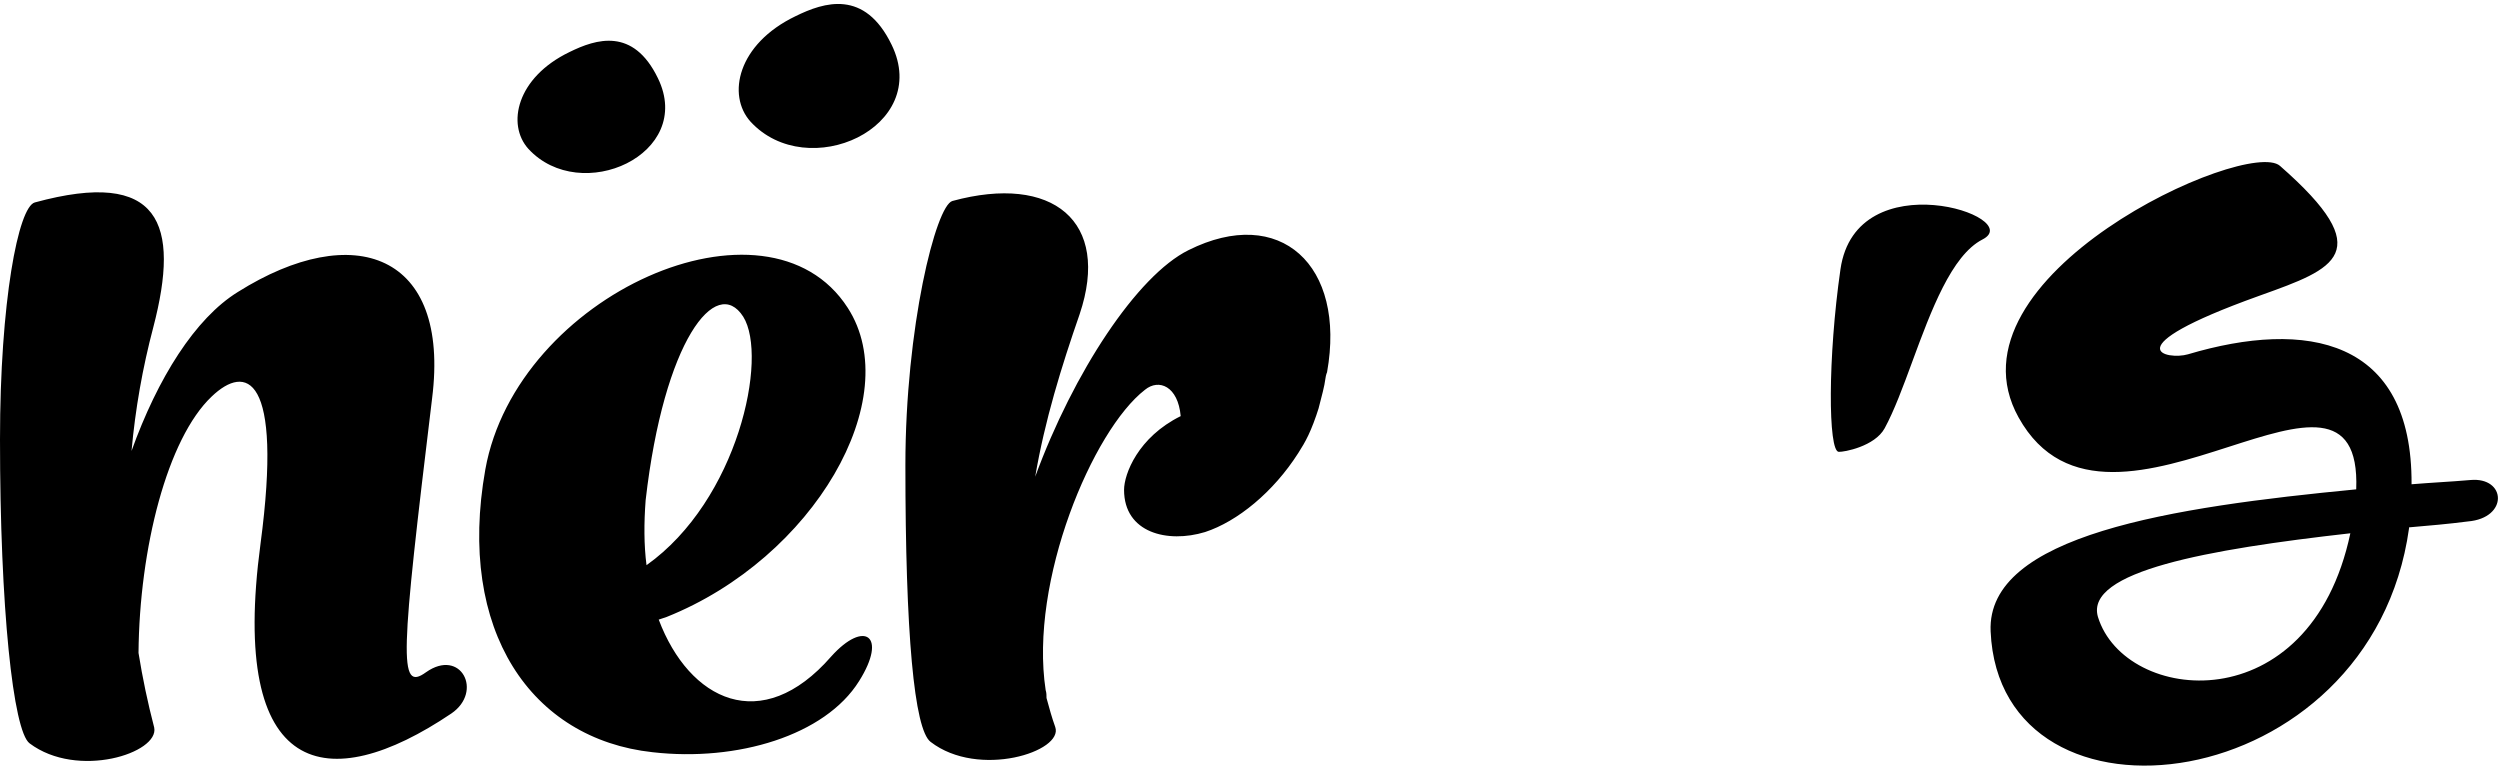
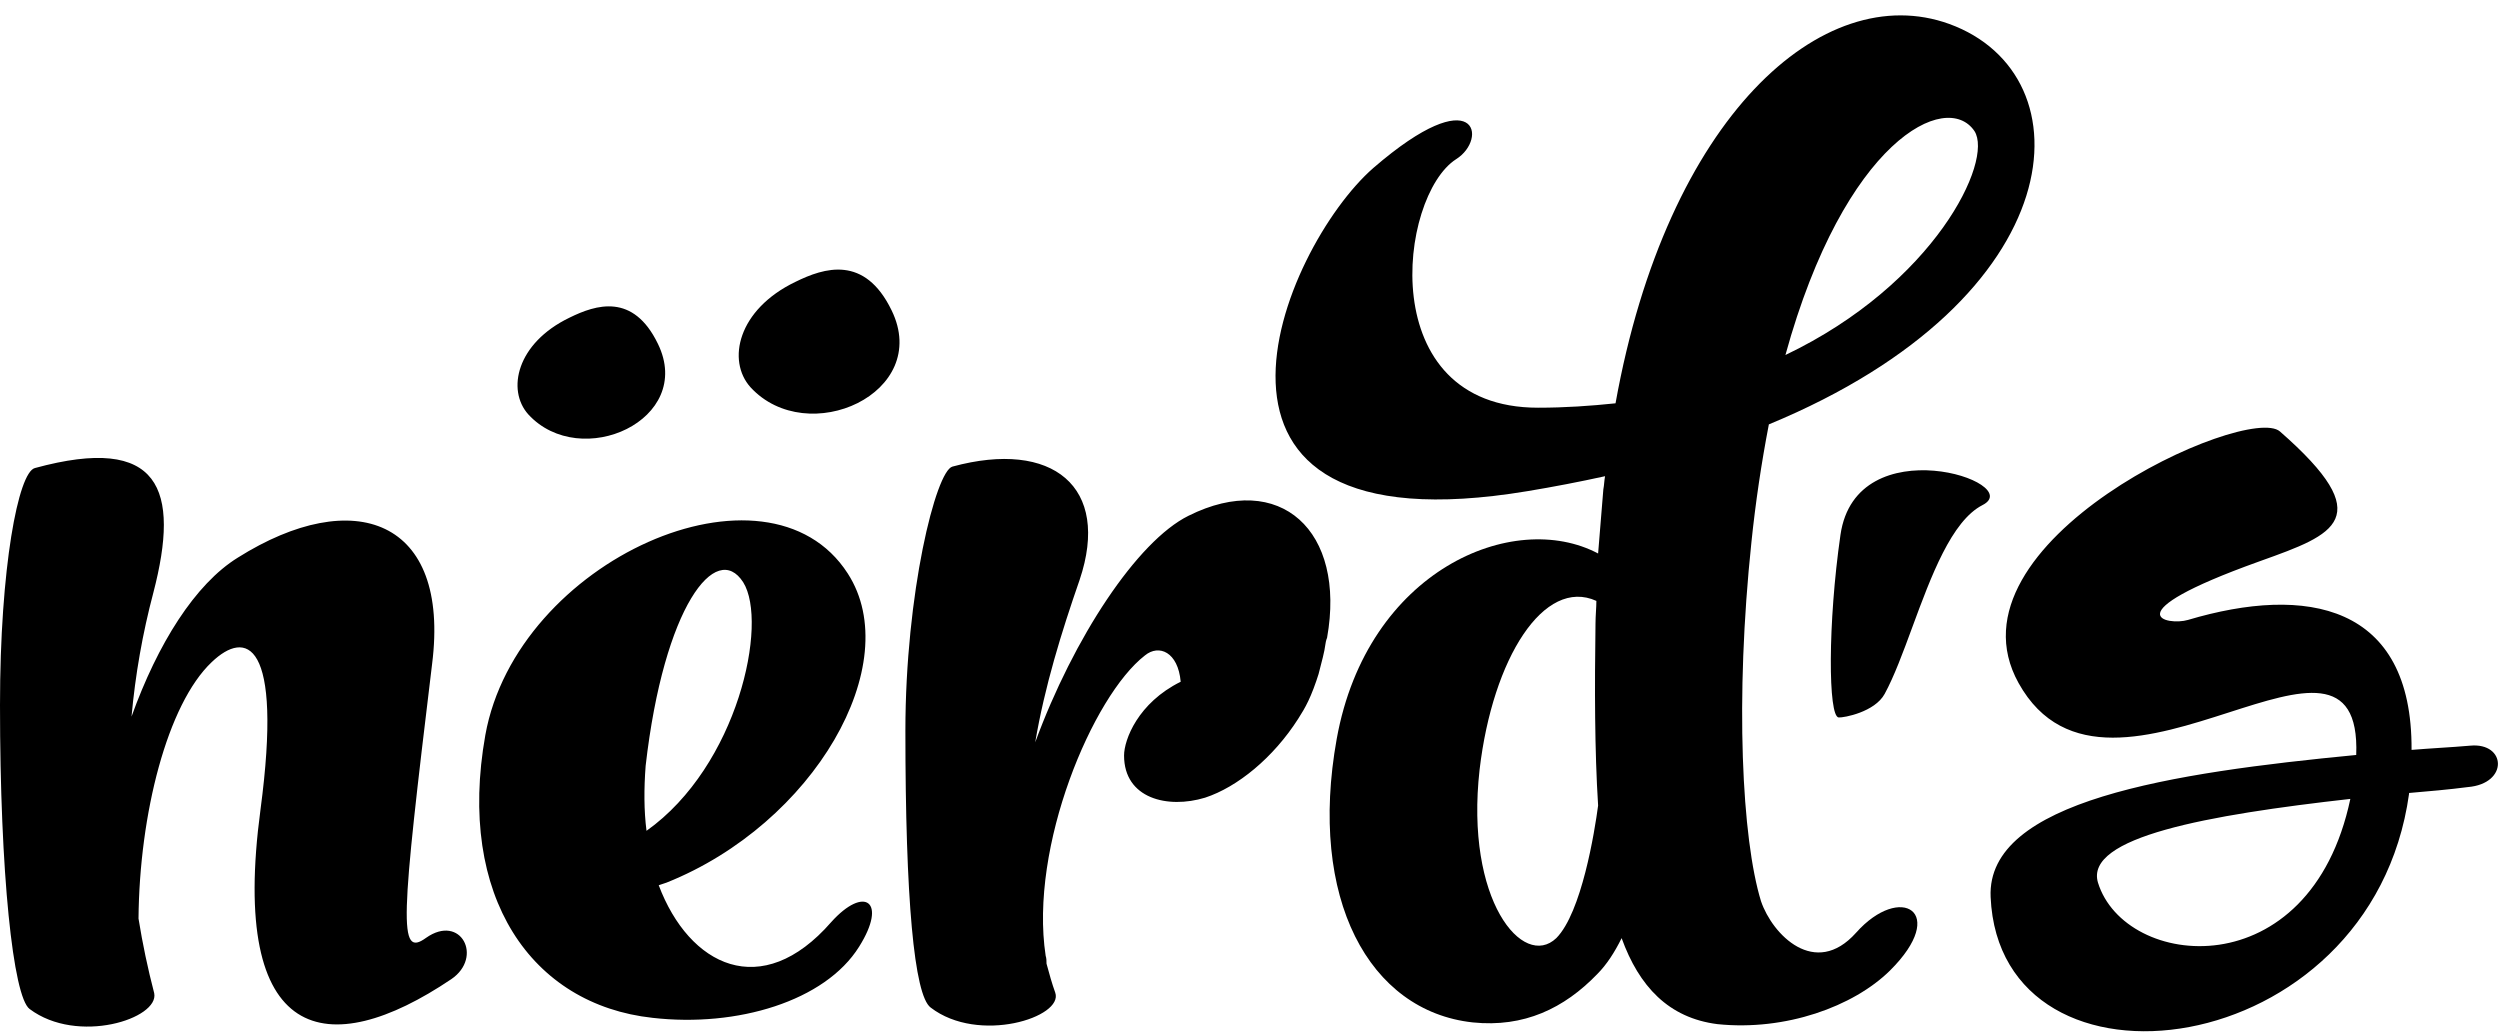
- <svg xmlns="http://www.w3.org/2000/svg" width="160" height="49" viewBox="0 0 160 49" fill="none">
-   <path fill-rule="evenodd" clip-rule="evenodd" d="M48.031 7.783C51.682 11.757 59.647 8.158 57.062 2.861C55.336 -0.695 52.75 0.13 50.904 1.041C47.208 2.82 46.509 6.088 48.031 7.783ZM42.105 5.002C44.481 9.868 37.168 13.173 33.813 9.523C32.415 7.968 33.058 4.963 36.449 3.33C38.146 2.494 40.522 1.734 42.105 5.002ZM157.936 33.374C156.715 33.533 155.442 33.642 154.221 33.747L154.179 33.751V33.807C151.764 51.171 127.991 54.038 127.4 40.406C127.131 34.239 138.993 32.456 150.798 31.318C151.007 25.911 147.233 27.123 142.648 28.596C137.829 30.144 132.115 31.979 129.19 26.717C124.171 17.692 143.822 8.779 145.918 10.615C152.271 16.177 149.4 17.206 144.727 18.882L144.539 18.95C135.049 22.36 138.748 23.057 140.028 22.676C147.597 20.423 154.394 21.636 154.34 30.993C154.955 30.942 155.557 30.902 156.154 30.863L156.154 30.863C156.807 30.821 157.452 30.778 158.097 30.722C160.403 30.507 160.564 33.157 157.936 33.374ZM150.422 34.13C141.298 35.158 133.409 36.566 134.269 39.485C135.985 45.058 147.846 46.303 150.422 34.13ZM117.79 17.23C116.975 22.88 116.996 28.881 117.678 28.918C118.012 28.937 119.982 28.572 120.617 27.411C121.226 26.293 121.794 24.754 122.388 23.141L122.388 23.141L122.388 23.141L122.388 23.141L122.388 23.141L122.388 23.141L122.388 23.14C123.586 19.891 124.895 16.34 126.883 15.324C129.725 13.873 118.795 10.279 117.79 17.23ZM28.883 45.666C20.964 51.004 14.664 49.825 16.671 34.818C18.121 23.914 15.723 23.297 13.549 25.376C10.704 28.073 8.921 35.099 8.865 41.788C9.123 43.395 9.458 44.989 9.869 46.564C10.203 48.194 4.962 49.879 1.895 47.575C0.837 46.79 0 38.865 0 28.131C0 19.307 1.171 13.236 2.23 12.956C10.259 10.765 11.542 14.304 9.813 20.937C9.125 23.534 8.659 26.185 8.418 28.861C10.091 24.197 12.489 20.376 15.221 18.688C22.637 14.024 28.826 16.215 27.655 25.489C25.648 42.069 25.481 44.316 27.265 43.024C29.496 41.45 30.945 44.262 28.883 45.666ZM41.766 48.142C47.176 48.761 52.807 47.074 54.982 43.59C56.821 40.667 55.316 39.655 53.197 42.015C48.737 47.131 44.109 44.826 42.158 39.655L42.66 39.487C52.082 35.721 57.992 25.493 54.257 19.704C49.126 11.723 33.069 18.86 31.061 30.045C29.221 40.386 34.016 47.299 41.766 48.142ZM41.377 36.172C47.232 32.013 49.183 22.852 47.566 20.267C45.838 17.57 42.492 21.784 41.321 32.013C41.21 33.474 41.21 34.878 41.377 36.172ZM77.125 34.051C79.188 33.376 81.494 31.499 83.091 28.992C83.538 28.289 83.914 27.657 84.43 26.012C84.368 26.211 84.391 26.12 84.451 25.895C84.559 25.486 84.784 24.634 84.82 24.271C84.82 24.215 84.876 23.932 84.932 23.822C86.157 16.965 81.921 13.086 76.065 16.009C72.776 17.638 68.706 23.822 66.253 30.51C66.866 26.912 67.925 23.484 69.096 20.111C71.103 14.154 67.368 11.119 60.956 12.862C59.896 13.143 57.945 20.955 57.945 29.779C57.945 40.513 58.503 46.695 59.562 47.483C62.628 49.843 68.092 48.101 67.535 46.527C67.319 45.929 67.155 45.328 66.993 44.73L66.977 44.673C66.977 44.504 66.977 44.335 66.922 44.167C65.861 37.196 69.933 27.532 73.278 24.946C74.17 24.215 75.396 24.721 75.564 26.632C72.832 27.981 71.94 30.342 71.94 31.353C71.94 34.107 74.727 34.781 77.125 34.051Z" fill="black" />
+ <svg xmlns="http://www.w3.org/2000/svg" width="160" height="66" viewBox="0 0 160 66" fill="none">
+   <path fill-rule="evenodd" clip-rule="evenodd" d="M48.031 24.783C51.682 28.757 59.647 25.158 57.062 19.861C55.336 16.305 52.75 17.13 50.904 18.041C47.208 19.82 46.509 23.088 48.031 24.783ZM42.105 22.002C44.481 26.868 37.168 30.173 33.813 26.523C32.415 24.968 33.058 21.963 36.449 20.33C38.146 19.494 40.522 18.734 42.105 22.002ZM157.936 50.374C156.715 50.533 155.442 50.642 154.221 50.747L154.179 50.751V50.807C151.764 68.171 127.991 71.038 127.4 57.406C127.131 51.239 138.993 49.456 150.798 48.318C151.007 42.911 147.233 44.123 142.648 45.596C137.829 47.144 132.115 48.979 129.19 43.717C124.171 34.692 143.822 25.779 145.918 27.615C152.271 33.177 149.4 34.206 144.727 35.882L144.539 35.95C135.049 39.36 138.748 40.057 140.028 39.676C147.597 37.423 154.394 38.636 154.34 47.993C154.955 47.942 155.557 47.903 156.154 47.863L156.154 47.863C156.807 47.821 157.452 47.778 158.097 47.722C160.403 47.507 160.564 50.157 157.936 50.374ZM150.422 51.13C141.298 52.158 133.409 53.566 134.269 56.485C135.985 62.058 147.846 63.303 150.422 51.13ZM117.79 34.23C116.975 39.88 116.996 45.881 117.678 45.918C118.012 45.937 119.982 45.572 120.617 44.411C121.226 43.293 121.794 41.754 122.388 40.141L122.388 40.141L122.388 40.141L122.388 40.141L122.388 40.141L122.388 40.141L122.388 40.141C123.586 36.891 124.895 33.34 126.883 32.324C129.725 30.873 118.795 27.279 117.79 34.23ZM28.883 62.666C20.964 68.004 14.664 66.825 16.671 51.818C18.121 40.914 15.723 40.297 13.549 42.376C10.704 45.073 8.921 52.099 8.865 58.788C9.123 60.395 9.458 61.989 9.869 63.564C10.203 65.194 4.962 66.879 1.895 64.575C0.837 63.79 0 55.865 0 45.131C0 36.307 1.171 30.236 2.23 29.956C10.259 27.765 11.542 31.304 9.813 37.937C9.125 40.534 8.659 43.185 8.418 45.861C10.091 41.197 12.489 37.376 15.221 35.688C22.637 31.024 28.826 33.215 27.655 42.489C25.648 59.069 25.481 61.316 27.265 60.024C29.496 58.45 30.945 61.262 28.883 62.666ZM41.766 65.142C47.176 65.761 52.807 64.074 54.982 60.59C56.821 57.667 55.316 56.655 53.197 59.015C48.737 64.131 44.109 61.826 42.158 56.655L42.66 56.487C52.082 52.721 57.992 42.493 54.257 36.704C49.126 28.723 33.069 35.86 31.061 47.045C29.221 57.386 34.016 64.299 41.766 65.142ZM41.377 53.172C47.232 49.013 49.183 39.852 47.566 37.267C45.838 34.57 42.492 38.784 41.321 49.013C41.21 50.474 41.21 51.878 41.377 53.172ZM77.125 51.051C79.188 50.376 81.494 48.499 83.091 45.992C83.538 45.289 83.914 44.657 84.43 43.012C84.368 43.211 84.391 43.12 84.451 42.895C84.559 42.486 84.784 41.633 84.82 41.271C84.82 41.215 84.876 40.932 84.932 40.822C86.157 33.965 81.921 30.086 76.065 33.009C72.776 34.638 68.706 40.822 66.253 47.51C66.866 43.912 67.925 40.484 69.096 37.111C71.103 31.154 67.368 28.119 60.956 29.862C59.896 30.143 57.945 37.955 57.945 46.779C57.945 57.513 58.503 63.695 59.562 64.483C62.628 66.843 68.092 65.101 67.535 63.527C67.319 62.929 67.155 62.328 66.993 61.73L66.977 61.673C66.977 61.504 66.977 61.335 66.922 61.167C65.861 54.196 69.933 44.532 73.278 41.946C74.17 41.215 75.396 41.721 75.564 43.632C72.832 44.981 71.94 47.342 71.94 48.353C71.94 51.107 74.727 51.781 77.125 51.051Z" fill="black" />
+   <path fill-rule="evenodd" clip-rule="evenodd" d="M113.207 27.161C112.726 29.654 112.354 32.167 112.092 34.692C111.033 44.752 111.48 53.688 112.705 57.678C113.431 59.815 116.162 62.624 118.783 59.701C121.626 56.498 124.75 58.352 120.957 62.117C118.617 64.422 114.268 65.995 109.918 65.545C106.795 65.152 104.9 63.13 103.784 60.04C103.34 60.938 102.837 61.725 102.224 62.342C100.105 64.535 97.539 65.772 94.25 65.434C87.613 64.704 83.712 57.511 85.551 47.281C87.503 36.49 96.87 32.556 102.279 35.424C102.391 34.075 102.502 32.725 102.614 31.32C102.642 31.18 102.655 31.039 102.669 30.898C102.683 30.758 102.697 30.617 102.724 30.477C101.079 30.839 99.424 31.157 97.762 31.433C73.787 35.423 82.04 15.864 87.894 10.75C94.53 5.017 95.254 8.895 93.191 10.188C89.511 12.548 87.894 26.093 98.432 26.093C100.161 26.093 101.778 25.981 103.394 25.812C106.685 7.49 116.665 -1.391 124.75 1.532C133.726 4.792 132.779 19.067 113.207 27.161ZM102.279 51.554C102.055 48.012 102.055 44.022 102.112 39.918C102.112 39.658 102.127 39.397 102.141 39.145C102.155 38.907 102.168 38.675 102.168 38.457C98.822 36.939 95.533 42.11 94.695 49.249C93.749 57.622 97.483 62.062 99.603 60.04C101.22 58.409 102.056 53.237 102.279 51.554ZM126.365 8.389C124.581 5.747 118.058 8.951 114.267 22.721C123.802 18.167 127.593 10.299 126.365 8.389Z" fill="black" />
</svg>
